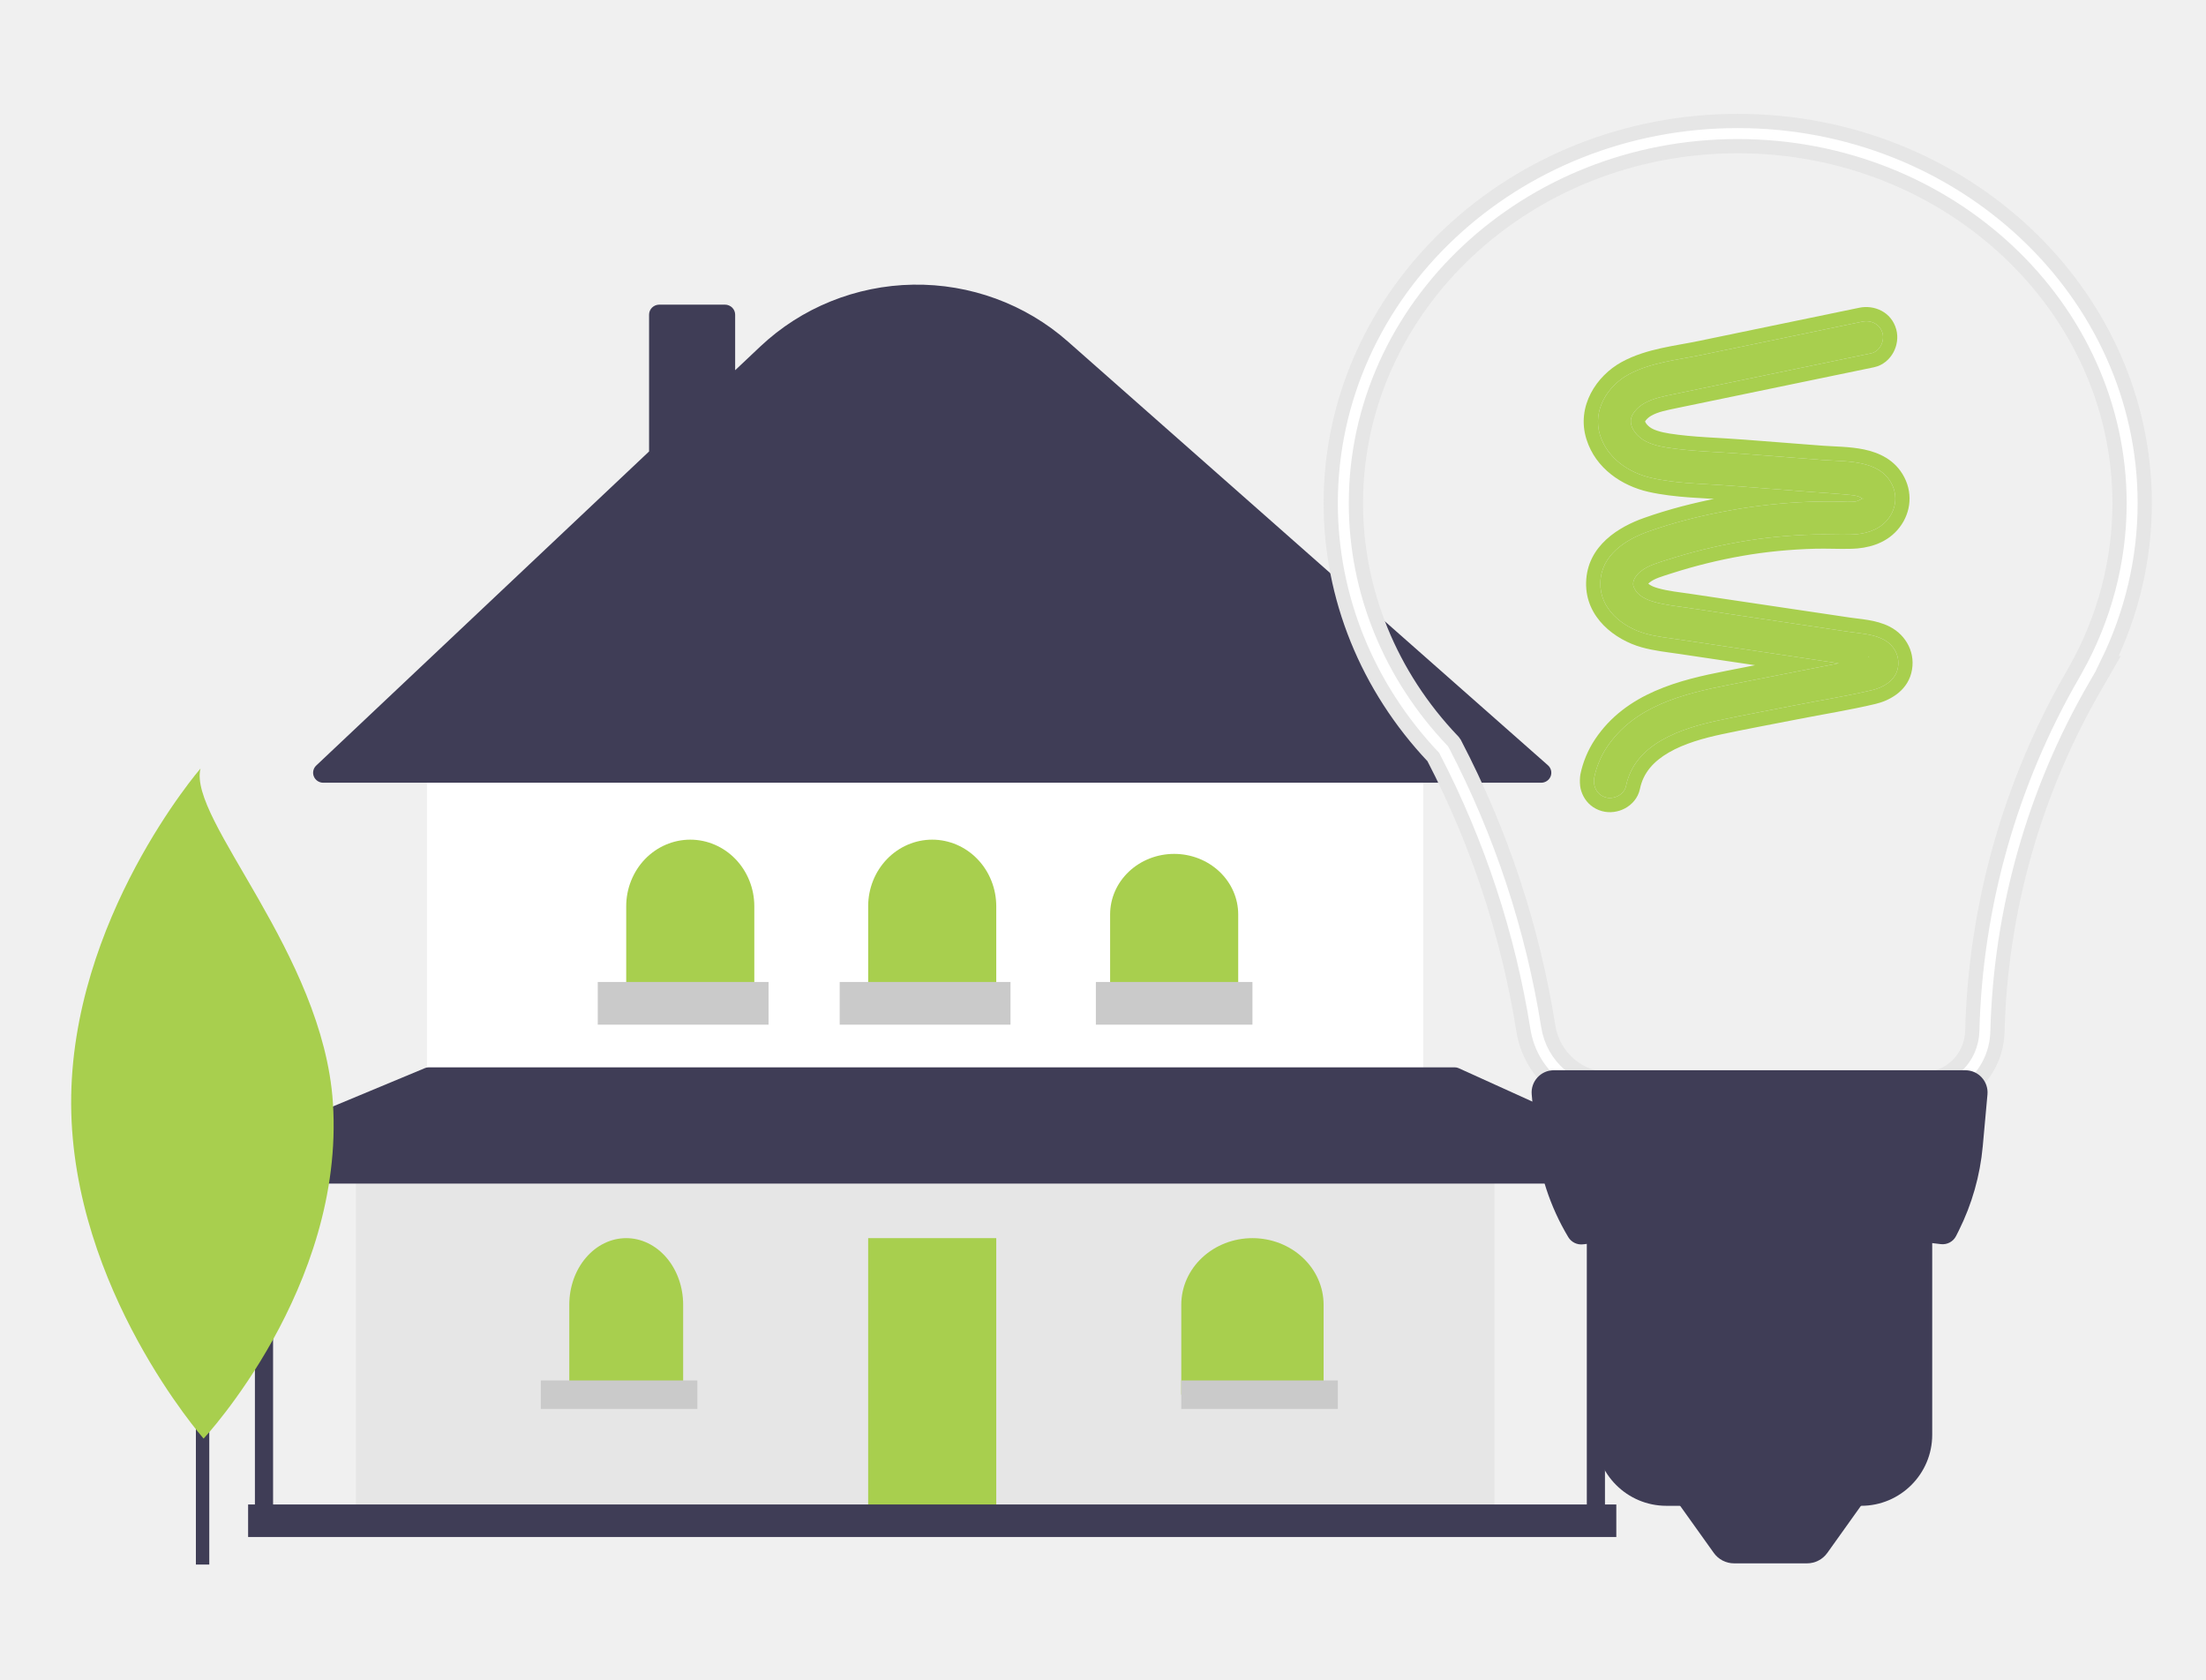
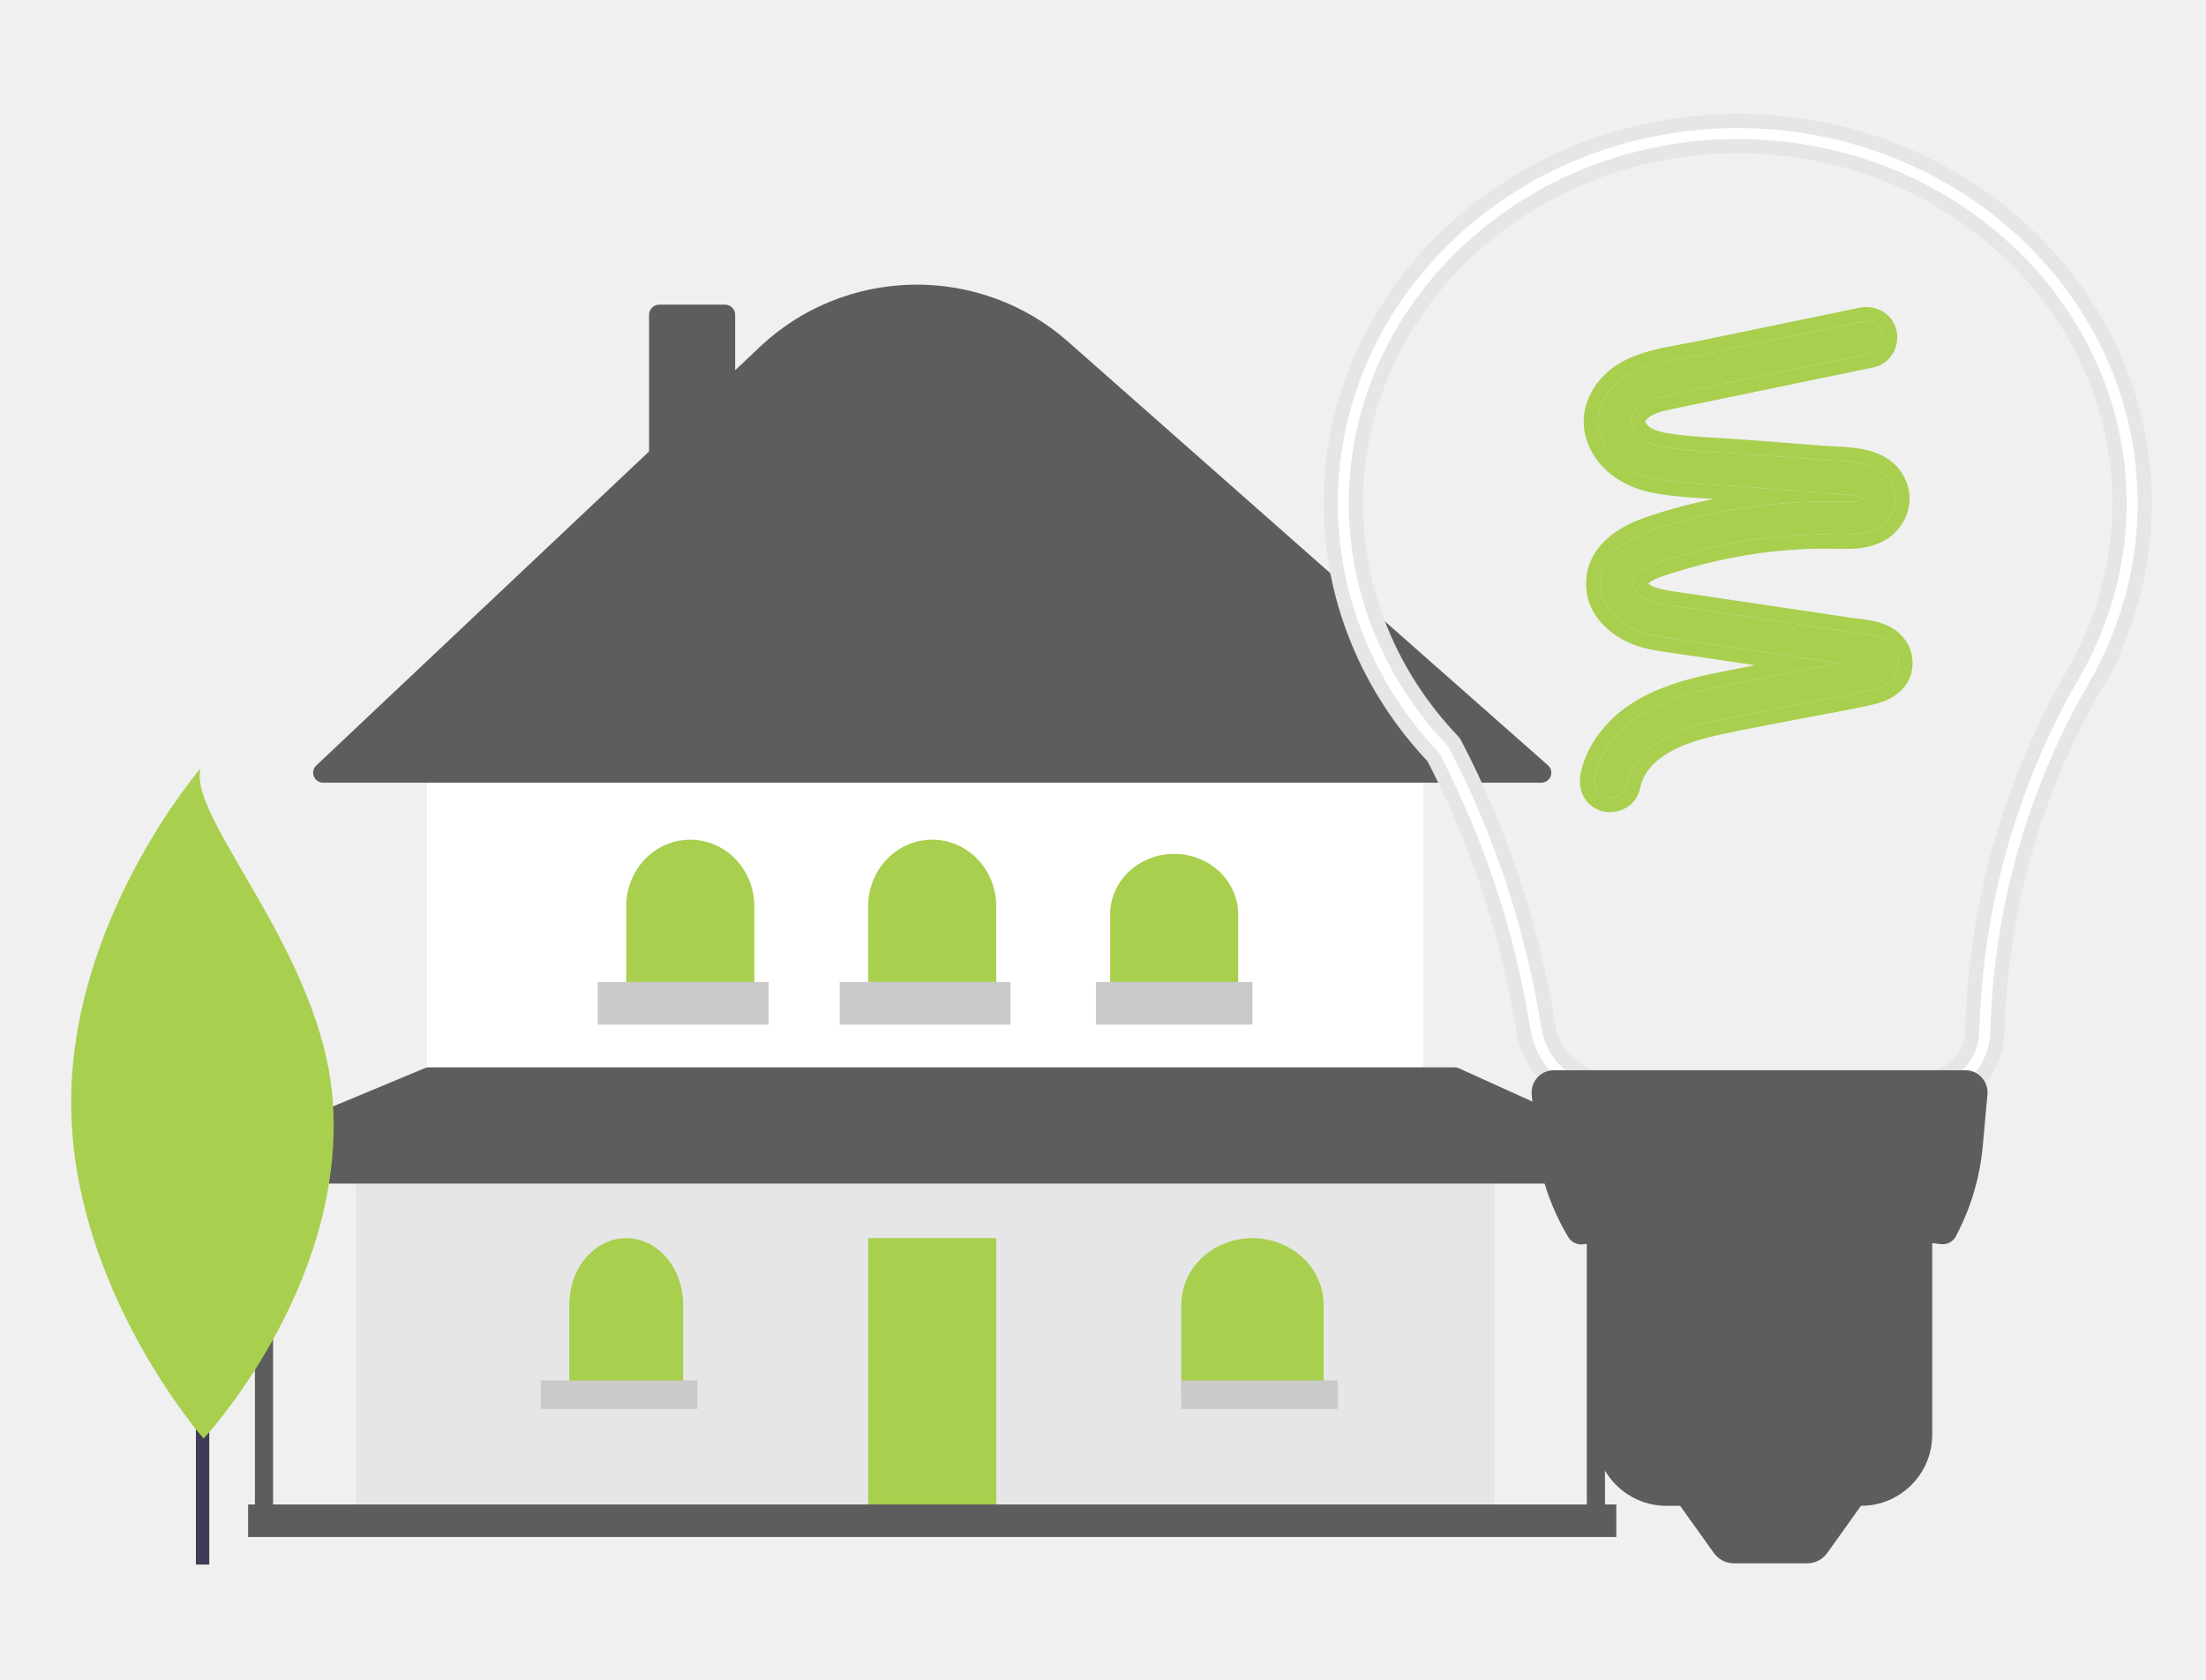
<svg xmlns="http://www.w3.org/2000/svg" width="155" height="118" viewBox="0 0 155 118" fill="none">
  <path d="M105 83H25V106H105V83Z" fill="#E6E6E6" />
  <path d="M70 87H61V106H70V87Z" fill="#A8CF4E" />
  <path d="M100 54H30V76H100V54Z" fill="white" />
-   <path d="M108.284 55H22.716C22.573 55 22.434 54.958 22.315 54.88C22.197 54.801 22.105 54.69 22.052 54.559C21.998 54.429 21.986 54.287 22.016 54.15C22.046 54.012 22.117 53.887 22.22 53.79L45.606 31.722V22.109C45.606 21.923 45.681 21.744 45.816 21.612C45.95 21.481 46.132 21.407 46.322 21.406H50.937C51.127 21.407 51.309 21.481 51.444 21.612C51.578 21.744 51.653 21.923 51.654 22.109V26.015L53.42 24.348C56.31 21.62 60.145 20.068 64.154 20.002C68.163 19.937 72.048 21.363 75.029 23.995L108.763 53.774C108.87 53.869 108.946 53.994 108.98 54.132C109.014 54.271 109.004 54.416 108.953 54.549C108.901 54.681 108.809 54.796 108.69 54.876C108.57 54.957 108.429 55 108.284 55Z" fill="#3F3D56" />
+   <path d="M108.284 55H22.716C22.573 55 22.434 54.958 22.315 54.88C22.197 54.801 22.105 54.69 22.052 54.559C21.998 54.429 21.986 54.287 22.016 54.15C22.046 54.012 22.117 53.887 22.22 53.79L45.606 31.722V22.109C45.606 21.923 45.681 21.744 45.816 21.612C45.95 21.481 46.132 21.407 46.322 21.406H50.937C51.127 21.407 51.309 21.481 51.444 21.612C51.578 21.744 51.653 21.923 51.654 22.109V26.015L53.42 24.348C56.31 21.62 60.145 20.068 64.154 20.002C68.163 19.937 72.048 21.363 75.029 23.995L108.763 53.774C108.87 53.869 108.946 53.994 108.98 54.132C109.014 54.271 109.004 54.416 108.953 54.549C108.901 54.681 108.809 54.796 108.69 54.876C108.57 54.957 108.429 55 108.284 55Z" fill="#5D5D5D" />
  <path d="M48.5 59C49.091 59 49.676 59.121 50.222 59.356C50.768 59.591 51.264 59.936 51.682 60.37C52.1 60.805 52.431 61.321 52.657 61.889C52.884 62.456 53 63.065 53 63.679V70H44V63.679C44 63.065 44.116 62.456 44.343 61.889C44.569 61.321 44.9 60.805 45.318 60.37C45.736 59.936 46.232 59.591 46.778 59.356C47.324 59.121 47.909 59 48.5 59Z" fill="#A8CF4E" />
  <path d="M65.5 59C66.694 59 67.838 59.493 68.682 60.37C69.526 61.248 70 62.438 70 63.679V70H61V63.679C61 62.438 61.474 61.248 62.318 60.37C63.162 59.493 64.306 59 65.5 59Z" fill="#A8CF4E" />
  <path d="M82.5 60C83.694 60 84.838 60.448 85.682 61.246C86.526 62.044 87 63.126 87 64.254V70H78V64.254C78 63.126 78.474 62.044 79.318 61.246C80.162 60.448 81.306 60 82.5 60Z" fill="#A8CF4E" />
  <path d="M88 87C89.326 87 90.598 87.493 91.535 88.371C92.473 89.248 93 90.438 93 91.679V98H83V91.679C83 90.438 83.527 89.248 84.465 88.371C85.402 87.493 86.674 87 88 87Z" fill="#A8CF4E" />
  <path d="M44 87C45.061 87 46.078 87.493 46.828 88.371C47.579 89.248 48 90.438 48 91.679V98H40V91.679C40 91.065 40.103 90.456 40.304 89.888C40.505 89.321 40.8 88.805 41.172 88.371C41.543 87.936 41.984 87.591 42.469 87.356C42.955 87.121 43.475 87 44 87Z" fill="#A8CF4E" />
-   <path d="M117.62 81.917L102.488 75.056C102.406 75.019 102.318 75 102.23 75H30.11C30.027 75 29.946 75.016 29.869 75.048L13.398 81.909C13.261 81.967 13.147 82.071 13.077 82.204C13.006 82.337 12.983 82.492 13.012 82.64C13.04 82.789 13.118 82.923 13.232 83.019C13.347 83.116 13.49 83.168 13.638 83.168H17.911V105.713H17.433V108H113.567V105.713H112.77V83.168H117.362C117.509 83.168 117.65 83.117 117.764 83.022C117.877 82.928 117.956 82.797 117.986 82.65C118.016 82.503 117.997 82.351 117.93 82.217C117.863 82.084 117.754 81.978 117.62 81.917ZM111.494 105.713H19.187V83.168H111.494V105.713Z" fill="#3F3D56" />
+   <path d="M117.62 81.917L102.488 75.056C102.406 75.019 102.318 75 102.23 75H30.11C30.027 75 29.946 75.016 29.869 75.048L13.398 81.909C13.261 81.967 13.147 82.071 13.077 82.204C13.006 82.337 12.983 82.492 13.012 82.64C13.04 82.789 13.118 82.923 13.232 83.019C13.347 83.116 13.49 83.168 13.638 83.168H17.911V105.713H17.433V108H113.567V105.713H112.77V83.168H117.362C117.509 83.168 117.65 83.117 117.764 83.022C117.877 82.928 117.956 82.797 117.986 82.65C118.016 82.503 117.997 82.351 117.93 82.217C117.863 82.084 117.754 81.978 117.62 81.917ZM111.494 105.713H19.187V83.168H111.494V105.713Z" fill="#5D5D5D" />
  <path d="M54 69H42V72H54V69Z" fill="#CACACA" />
  <path d="M71 69H59V72H71V69Z" fill="#CACACA" />
  <path d="M88 69H77V72H88V69Z" fill="#CACACA" />
  <path d="M94 97H83V99H94V97Z" fill="#CACACA" />
  <path d="M49 97H38V99H49V97Z" fill="#CACACA" />
  <path d="M14.705 72.754H13.764V109.936H14.705V72.754Z" fill="#3F3D56" />
  <path d="M23.392 77.499C24.241 90.474 14.305 101.084 14.305 101.084C14.305 101.084 5.06 90.586 5 77.584C4.94 64.582 14.088 54 14.088 54C13.196 57.564 22.706 67.002 23.392 77.499Z" fill="#A8CF4E" />
-   <path d="M126.969 109.851H121.839C121.275 109.851 120.745 109.579 120.417 109.119L117.091 104.462H131.717L128.391 109.119C128.063 109.579 127.533 109.851 126.969 109.851Z" fill="#3F3D56" />
+   <path d="M126.969 109.851H121.839C121.275 109.851 120.745 109.579 120.417 109.119L117.091 104.462H131.717L128.391 109.119C128.063 109.579 127.533 109.851 126.969 109.851Z" fill="#5D5D5D" />
  <path d="M145.842 47.047L145.662 47.37C141.251 54.982 138.802 63.646 138.579 72.43C138.53 74.354 136.988 75.858 135.063 75.858H113.167C110.972 75.858 109.132 74.287 108.787 72.12C107.684 65.187 105.476 58.508 102.224 52.269L102.208 52.238L102.187 52.21L102.125 52.122L102.104 52.093L102.079 52.067C97.685 47.461 95.27 41.529 95.27 35.366C95.27 21.559 107.274 10.27 122.098 10.27C136.922 10.27 148.926 21.559 148.926 35.366C148.926 39.425 147.861 43.464 145.844 47.044L145.842 47.047ZM148.079 46.593C149.795 43.09 150.696 39.238 150.696 35.366C150.696 20.522 137.837 8.5 122.098 8.5C106.359 8.5 93.5 20.522 93.5 35.366C93.5 41.953 96.064 48.28 100.712 53.197C103.844 59.236 105.973 65.695 107.039 72.398C107.521 75.427 110.1 77.628 113.167 77.628H135.063C137.951 77.628 140.275 75.362 140.348 72.475C140.564 63.975 142.937 55.591 147.21 48.229L147.211 48.227L147.72 47.343L148.151 46.593H148.079Z" fill="white" stroke="#E6E6E6" />
-   <path d="M138.088 75.202H109.179C108.26 75.202 107.54 75.991 107.623 76.907L107.893 79.884C108.12 82.376 108.906 84.784 110.193 86.93C110.409 87.288 110.815 87.485 111.23 87.435C119.797 86.402 128.178 86.368 136.359 87.42C136.806 87.477 137.241 87.249 137.442 86.845L137.628 86.475C138.554 84.621 139.126 82.611 139.314 80.547L139.645 76.907C139.728 75.991 139.007 75.202 138.088 75.202Z" fill="#3F3D56" />
-   <path d="M112.091 85.408H135.763V100.815C135.763 103.57 133.525 105.808 130.77 105.808H117.084C114.328 105.808 112.091 103.57 112.091 100.815V85.408Z" fill="#3F3D56" />
+   <path d="M138.088 75.202H109.179C108.26 75.202 107.54 75.991 107.623 76.907L107.893 79.884C108.12 82.376 108.906 84.784 110.193 86.93C110.409 87.288 110.815 87.485 111.23 87.435C119.797 86.402 128.178 86.368 136.359 87.42C136.806 87.477 137.241 87.249 137.442 86.845L137.628 86.475C138.554 84.621 139.126 82.611 139.314 80.547L139.645 76.907C139.728 75.991 139.007 75.202 138.088 75.202Z" fill="#5D5D5D" />
+   <path d="M112.091 85.408H135.763V100.815C135.763 103.57 133.525 105.808 130.77 105.808H117.084C114.328 105.808 112.091 103.57 112.091 100.815V85.408Z" fill="#5D5D5D" />
  <mask id="path-22-outside-1_1_2630" maskUnits="userSpaceOnUse" x="110.995" y="21.572" width="24" height="36" fill="black">
    <rect fill="white" x="110.995" y="21.572" width="24" height="36" />
    <path d="M130.851 22.601C127.084 23.381 123.318 24.161 119.552 24.941C117.858 25.291 115.961 25.473 114.423 26.315C112.931 27.131 111.886 28.843 112.42 30.557C112.929 32.194 114.433 33.221 116.047 33.586C117.837 33.991 119.755 33.988 121.58 34.129C123.483 34.276 125.386 34.423 127.29 34.569C128.196 34.639 129.106 34.688 130.01 34.781C130.299 34.81 130.614 34.846 130.851 35.029C130.848 35.027 130.932 35.079 130.885 35.087C130.876 35.089 130.875 35.028 130.877 35.024C130.913 34.909 130.898 35.017 130.869 35.018C130.858 35.018 130.586 35.198 130.434 35.226C130.023 35.303 129.571 35.247 129.155 35.24C128.251 35.225 127.347 35.242 126.445 35.291C124.629 35.39 122.816 35.616 121.03 35.958C119.274 36.295 117.525 36.743 115.838 37.34C114.202 37.918 112.489 39.017 112.445 40.956C112.403 42.777 113.983 44.057 115.592 44.514C116.419 44.75 117.291 44.835 118.14 44.961C119.087 45.102 120.034 45.243 120.981 45.384C122.843 45.661 124.706 45.938 126.568 46.215C127.515 46.356 128.462 46.497 129.409 46.638C129.851 46.703 130.295 46.76 130.735 46.835C130.897 46.863 131.05 46.914 131.21 46.947C131.103 46.924 131.236 46.925 131.214 46.95C131.284 46.993 131.284 46.986 131.215 46.93L131.167 46.86C131.058 46.555 131.062 46.515 131.26 46.154C131.298 46.085 131.375 46.157 131.277 46.146C131.172 46.134 131.34 46.133 131.228 46.179C131.173 46.202 131.112 46.217 131.054 46.233C130.616 46.355 130.156 46.418 129.71 46.506C128.782 46.688 127.854 46.87 126.926 47.052C125.102 47.41 123.277 47.769 121.452 48.127C118.238 48.758 114.824 49.612 112.898 52.513C112.479 53.144 112.175 53.871 112.023 54.612C111.898 55.223 112.2 55.86 112.829 56.033C113.4 56.19 114.124 55.84 114.25 55.226C114.86 52.247 118.12 51.177 120.801 50.609C122.578 50.232 124.366 49.902 126.149 49.552C127.945 49.2 129.77 48.912 131.552 48.489C132.3 48.312 133.113 47.851 133.322 47.053C133.551 46.179 133.12 45.335 132.327 44.928C131.567 44.537 130.664 44.506 129.834 44.383C128.918 44.246 128.003 44.11 127.087 43.974C125.225 43.697 123.363 43.42 121.5 43.143C120.585 43.007 119.669 42.871 118.754 42.734C117.905 42.608 117.033 42.523 116.205 42.288C115.646 42.128 115.073 41.855 114.825 41.322C114.746 41.15 114.725 41.025 114.779 40.832C114.854 40.566 115.062 40.319 115.293 40.136C115.827 39.715 116.548 39.527 117.182 39.323C118.014 39.056 118.855 38.818 119.703 38.61C121.386 38.195 123.098 37.892 124.824 37.724C125.723 37.636 126.625 37.58 127.529 37.557C128.383 37.535 129.239 37.588 130.093 37.561C131.003 37.533 131.939 37.29 132.564 36.585C133.206 35.859 133.363 34.868 132.915 33.998C132.031 32.276 129.686 32.445 128.051 32.319C126.179 32.174 124.308 32.03 122.436 31.885C120.686 31.75 118.887 31.722 117.152 31.453C116.509 31.353 115.769 31.169 115.284 30.786C114.84 30.435 114.552 29.975 114.587 29.514C114.62 29.085 115.058 28.611 115.517 28.348C116.16 27.979 116.919 27.841 117.637 27.691C121.335 26.92 125.035 26.159 128.734 25.393C129.644 25.205 130.554 25.016 131.465 24.828C132.075 24.701 132.429 23.981 132.271 23.407C132.097 22.773 131.463 22.474 130.851 22.601Z" />
  </mask>
  <path d="M130.851 22.601C127.084 23.381 123.318 24.161 119.552 24.941C117.858 25.291 115.961 25.473 114.423 26.315C112.931 27.131 111.886 28.843 112.42 30.557C112.929 32.194 114.433 33.221 116.047 33.586C117.837 33.991 119.755 33.988 121.58 34.129C123.483 34.276 125.386 34.423 127.29 34.569C128.196 34.639 129.106 34.688 130.01 34.781C130.299 34.81 130.614 34.846 130.851 35.029C130.848 35.027 130.932 35.079 130.885 35.087C130.876 35.089 130.875 35.028 130.877 35.024C130.913 34.909 130.898 35.017 130.869 35.018C130.858 35.018 130.586 35.198 130.434 35.226C130.023 35.303 129.571 35.247 129.155 35.24C128.251 35.225 127.347 35.242 126.445 35.291C124.629 35.39 122.816 35.616 121.03 35.958C119.274 36.295 117.525 36.743 115.838 37.34C114.202 37.918 112.489 39.017 112.445 40.956C112.403 42.777 113.983 44.057 115.592 44.514C116.419 44.75 117.291 44.835 118.14 44.961C119.087 45.102 120.034 45.243 120.981 45.384C122.843 45.661 124.706 45.938 126.568 46.215C127.515 46.356 128.462 46.497 129.409 46.638C129.851 46.703 130.295 46.76 130.735 46.835C130.897 46.863 131.05 46.914 131.21 46.947C131.103 46.924 131.236 46.925 131.214 46.95C131.284 46.993 131.284 46.986 131.215 46.93L131.167 46.86C131.058 46.555 131.062 46.515 131.26 46.154C131.298 46.085 131.375 46.157 131.277 46.146C131.172 46.134 131.34 46.133 131.228 46.179C131.173 46.202 131.112 46.217 131.054 46.233C130.616 46.355 130.156 46.418 129.71 46.506C128.782 46.688 127.854 46.87 126.926 47.052C125.102 47.41 123.277 47.769 121.452 48.127C118.238 48.758 114.824 49.612 112.898 52.513C112.479 53.144 112.175 53.871 112.023 54.612C111.898 55.223 112.2 55.86 112.829 56.033C113.4 56.19 114.124 55.84 114.25 55.226C114.86 52.247 118.12 51.177 120.801 50.609C122.578 50.232 124.366 49.902 126.149 49.552C127.945 49.2 129.77 48.912 131.552 48.489C132.3 48.312 133.113 47.851 133.322 47.053C133.551 46.179 133.12 45.335 132.327 44.928C131.567 44.537 130.664 44.506 129.834 44.383C128.918 44.246 128.003 44.11 127.087 43.974C125.225 43.697 123.363 43.42 121.5 43.143C120.585 43.007 119.669 42.871 118.754 42.734C117.905 42.608 117.033 42.523 116.205 42.288C115.646 42.128 115.073 41.855 114.825 41.322C114.746 41.15 114.725 41.025 114.779 40.832C114.854 40.566 115.062 40.319 115.293 40.136C115.827 39.715 116.548 39.527 117.182 39.323C118.014 39.056 118.855 38.818 119.703 38.61C121.386 38.195 123.098 37.892 124.824 37.724C125.723 37.636 126.625 37.58 127.529 37.557C128.383 37.535 129.239 37.588 130.093 37.561C131.003 37.533 131.939 37.29 132.564 36.585C133.206 35.859 133.363 34.868 132.915 33.998C132.031 32.276 129.686 32.445 128.051 32.319C126.179 32.174 124.308 32.03 122.436 31.885C120.686 31.75 118.887 31.722 117.152 31.453C116.509 31.353 115.769 31.169 115.284 30.786C114.84 30.435 114.552 29.975 114.587 29.514C114.62 29.085 115.058 28.611 115.517 28.348C116.16 27.979 116.919 27.841 117.637 27.691C121.335 26.92 125.035 26.159 128.734 25.393C129.644 25.205 130.554 25.016 131.465 24.828C132.075 24.701 132.429 23.981 132.271 23.407C132.097 22.773 131.463 22.474 130.851 22.601Z" fill="#A8CF4E" />
  <path d="M130.851 22.601L130.648 21.622V21.622L130.851 22.601ZM119.552 24.941L119.754 25.92L119.552 24.941ZM114.423 26.315L113.943 25.438L113.943 25.438L114.423 26.315ZM112.42 30.557L113.374 30.26V30.26L112.42 30.557ZM116.047 33.586L116.268 32.61H116.268L116.047 33.586ZM121.58 34.129L121.657 33.132H121.657L121.58 34.129ZM127.29 34.569L127.213 35.566H127.213L127.29 34.569ZM130.01 34.781L129.907 35.776L130.01 34.781ZM130.851 35.029L130.24 35.821L131.463 34.238L130.851 35.029ZM130.885 35.087L130.714 34.102L130.714 34.102L130.885 35.087ZM130.877 35.024L131.829 35.33L131.829 35.329L130.877 35.024ZM130.869 35.018L130.859 34.018L130.859 34.018L130.869 35.018ZM130.434 35.226L130.25 34.243L130.25 34.243L130.434 35.226ZM129.155 35.24L129.138 36.24L129.155 35.24ZM126.445 35.291L126.391 34.292H126.391L126.445 35.291ZM121.03 35.958L121.218 36.94H121.218L121.03 35.958ZM115.838 37.34L115.505 36.397L115.505 36.397L115.838 37.34ZM112.445 40.956L111.445 40.933L112.445 40.956ZM115.592 44.514L115.318 45.476H115.318L115.592 44.514ZM118.14 44.961L118.287 43.972L118.14 44.961ZM120.981 45.384L120.834 46.373H120.834L120.981 45.384ZM126.568 46.215L126.715 45.226H126.715L126.568 46.215ZM129.409 46.638L129.556 45.649H129.556L129.409 46.638ZM130.735 46.835L130.903 45.849L130.735 46.835ZM131.214 46.95L130.463 46.289L129.678 47.181L130.692 47.802L131.214 46.95ZM131.215 46.93L130.388 47.493L130.472 47.617L130.589 47.711L131.215 46.93ZM131.167 46.86L130.225 47.196L130.268 47.317L130.34 47.423L131.167 46.86ZM131.26 46.154L132.137 46.636L132.137 46.636L131.26 46.154ZM131.277 46.146L131.387 45.152L131.387 45.152L131.277 46.146ZM131.228 46.179L131.61 47.103L131.61 47.103L131.228 46.179ZM131.054 46.233L130.787 45.27L130.787 45.27L131.054 46.233ZM129.71 46.506L129.903 47.487L129.903 47.487L129.71 46.506ZM126.926 47.052L127.119 48.033L126.926 47.052ZM121.452 48.127L121.259 47.146L121.259 47.146L121.452 48.127ZM112.898 52.513L113.731 53.066H113.731L112.898 52.513ZM112.023 54.612L113.002 54.813H113.002L112.023 54.612ZM112.829 56.033L112.564 56.997H112.564L112.829 56.033ZM114.25 55.226L115.229 55.427L115.229 55.427L114.25 55.226ZM120.801 50.609L121.008 51.587H121.008L120.801 50.609ZM126.149 49.552L125.956 48.571V48.571L126.149 49.552ZM131.552 48.489L131.321 47.517L131.552 48.489ZM133.322 47.053L134.289 47.306V47.306L133.322 47.053ZM132.327 44.928L132.785 44.038L132.785 44.038L132.327 44.928ZM129.834 44.383L129.686 45.372H129.687L129.834 44.383ZM127.087 43.974L127.234 42.985L127.087 43.974ZM121.5 43.143L121.353 44.132H121.353L121.5 43.143ZM118.754 42.734L118.901 41.745L118.901 41.745L118.754 42.734ZM116.205 42.288L115.932 43.249H115.932L116.205 42.288ZM114.825 41.322L113.918 41.743L113.918 41.743L114.825 41.322ZM114.779 40.832L115.742 41.103L115.742 41.103L114.779 40.832ZM115.293 40.136L114.673 39.352L114.673 39.352L115.293 40.136ZM117.182 39.323L117.488 40.275L117.488 40.275L117.182 39.323ZM119.703 38.61L119.942 39.581H119.942L119.703 38.61ZM124.824 37.724L124.921 38.719L124.824 37.724ZM127.529 37.557L127.503 36.557H127.503L127.529 37.557ZM130.093 37.561L130.062 36.562H130.062L130.093 37.561ZM132.564 36.585L131.815 35.922L132.564 36.585ZM132.915 33.998L132.026 34.455L132.026 34.455L132.915 33.998ZM128.051 32.319L128.128 31.322L128.051 32.319ZM122.436 31.885L122.359 32.882H122.359L122.436 31.885ZM117.152 31.453L116.999 32.441H116.999L117.152 31.453ZM115.284 30.786L114.664 31.571L114.664 31.571L115.284 30.786ZM114.587 29.514L113.59 29.438V29.438L114.587 29.514ZM115.517 28.348L116.015 29.215L116.015 29.215L115.517 28.348ZM117.637 27.691L117.433 26.712L117.433 26.712L117.637 27.691ZM128.734 25.393L128.531 24.414L128.531 24.414L128.734 25.393ZM131.465 24.828L131.667 25.807L131.667 25.807L131.465 24.828ZM132.271 23.407L131.307 23.672V23.672L132.271 23.407ZM130.648 21.622C128.765 22.012 126.881 22.402 124.998 22.791C123.115 23.181 121.232 23.571 119.349 23.961L119.754 25.92C121.638 25.53 123.521 25.14 125.404 24.75C127.287 24.36 129.17 23.97 131.053 23.58L130.648 21.622ZM119.349 23.961C118.941 24.046 118.521 24.12 118.074 24.201C117.634 24.28 117.173 24.365 116.713 24.467C115.796 24.67 114.832 24.951 113.943 25.438L114.902 27.192C115.552 26.837 116.306 26.606 117.145 26.42C117.563 26.327 117.99 26.248 118.43 26.169C118.864 26.09 119.315 26.011 119.754 25.92L119.349 23.961ZM113.943 25.438C112.174 26.405 110.746 28.548 111.465 30.854L113.374 30.26C113.025 29.139 113.687 27.857 114.902 27.192L113.943 25.438ZM111.465 30.854C112.113 32.938 113.988 34.145 115.826 34.561L116.268 32.61C114.879 32.296 113.745 31.45 113.374 30.26L111.465 30.854ZM115.826 34.561C117.711 34.987 119.787 34.993 121.503 35.126L121.657 33.132C119.722 32.982 117.963 32.994 116.268 32.61L115.826 34.561ZM121.503 35.126C122.454 35.199 123.406 35.273 124.358 35.346C125.309 35.42 126.261 35.493 127.213 35.566L127.367 33.572C126.415 33.499 125.463 33.425 124.512 33.352C123.56 33.279 122.608 33.205 121.657 33.132L121.503 35.126ZM127.213 35.566C128.152 35.639 129.019 35.684 129.907 35.776L130.112 33.786C129.193 33.691 128.239 33.64 127.367 33.572L127.213 35.566ZM129.907 35.776C130.059 35.791 130.144 35.802 130.211 35.819C130.272 35.834 130.267 35.842 130.24 35.821L131.463 34.238C130.963 33.852 130.348 33.81 130.112 33.786L129.907 35.776ZM131.463 34.238C131.47 34.244 131.485 34.255 131.502 34.27C131.509 34.276 131.56 34.319 131.614 34.383C131.629 34.401 131.663 34.445 131.681 34.471C131.705 34.509 131.758 34.608 131.784 34.669C131.817 34.768 131.851 35.033 131.837 35.195C131.776 35.409 131.529 35.765 131.357 35.892C131.221 35.958 130.983 36.021 130.887 36.029C130.825 36.029 130.722 36.021 130.68 36.014C130.601 36.001 130.541 35.98 130.519 35.972C130.468 35.954 130.43 35.936 130.419 35.931C130.403 35.923 130.39 35.916 130.383 35.913C130.368 35.905 130.357 35.898 130.351 35.895C130.332 35.884 130.318 35.875 130.316 35.873C130.304 35.866 130.295 35.86 130.287 35.854C130.275 35.846 130.241 35.822 130.2 35.783C130.18 35.764 130.139 35.725 130.095 35.666C130.062 35.622 129.964 35.487 129.92 35.281C129.896 35.166 129.885 35.012 129.928 34.838C129.973 34.658 130.065 34.502 130.183 34.382C130.396 34.164 130.638 34.115 130.714 34.102L131.056 36.072C131.144 36.057 131.393 36.004 131.61 35.783C131.731 35.66 131.824 35.502 131.87 35.319C131.913 35.143 131.902 34.985 131.877 34.868C131.833 34.656 131.731 34.514 131.692 34.463C131.643 34.398 131.596 34.351 131.568 34.325C131.513 34.273 131.462 34.235 131.437 34.218C131.422 34.208 131.407 34.197 131.392 34.188C131.387 34.185 131.372 34.175 131.352 34.163C131.347 34.16 131.335 34.154 131.32 34.146C131.313 34.142 131.3 34.135 131.284 34.128C131.273 34.123 131.235 34.104 131.184 34.086C131.162 34.078 131.102 34.058 131.022 34.044C130.981 34.038 130.877 34.03 130.815 34.03C130.72 34.038 130.481 34.1 130.346 34.166C130.174 34.294 129.926 34.65 129.865 34.863C129.851 35.026 129.886 35.29 129.918 35.389C129.944 35.451 129.997 35.549 130.021 35.587C130.04 35.613 130.073 35.657 130.088 35.676C130.142 35.74 130.193 35.782 130.2 35.788C130.218 35.803 130.232 35.815 130.24 35.821L131.463 34.238ZM130.714 34.102C131.017 34.049 131.284 34.143 131.467 34.274C131.625 34.388 131.71 34.519 131.747 34.583C131.821 34.71 131.847 34.822 131.853 34.847C131.87 34.92 131.874 34.976 131.874 34.983C131.876 35.002 131.876 35.017 131.876 35.031C131.876 35.038 131.876 35.052 131.875 35.07C131.875 35.078 131.874 35.097 131.872 35.121C131.871 35.132 131.869 35.153 131.864 35.179C131.862 35.196 131.852 35.256 131.829 35.33L129.925 34.718C129.901 34.792 129.891 34.852 129.889 34.87C129.884 34.896 129.882 34.917 129.881 34.929C129.879 34.955 129.878 34.975 129.877 34.985C129.876 35.008 129.876 35.027 129.876 35.04C129.876 35.067 129.877 35.098 129.88 35.132C129.881 35.154 129.887 35.226 129.907 35.31C129.914 35.341 129.942 35.457 130.017 35.587C130.057 35.656 130.386 36.189 131.056 36.072L130.714 34.102ZM131.829 35.329C131.84 35.294 131.82 35.368 131.77 35.459C131.765 35.467 131.704 35.585 131.583 35.699C131.545 35.735 131.329 35.943 130.97 35.969C130.754 35.984 130.528 35.93 130.335 35.798C130.157 35.676 130.058 35.526 130.007 35.425C129.914 35.243 129.903 35.081 129.9 35.037C129.896 34.97 129.899 34.917 129.902 34.888C129.907 34.828 129.917 34.781 129.922 34.758C129.941 34.674 129.973 34.583 130.029 34.49C130.057 34.443 130.118 34.35 130.223 34.259C130.328 34.167 130.545 34.021 130.859 34.018L130.878 36.018C131.199 36.015 131.423 35.865 131.535 35.768C131.647 35.671 131.713 35.571 131.746 35.515C131.812 35.405 131.851 35.294 131.873 35.198C131.879 35.171 131.889 35.122 131.894 35.06C131.897 35.03 131.9 34.975 131.896 34.908C131.893 34.863 131.882 34.7 131.789 34.517C131.738 34.417 131.639 34.266 131.461 34.145C131.267 34.013 131.041 33.958 130.826 33.974C130.466 34 130.249 34.208 130.211 34.244C130.089 34.359 130.026 34.479 130.02 34.49C129.963 34.593 129.931 34.696 129.924 34.718L131.829 35.329ZM130.859 34.018C130.776 34.019 130.71 34.03 130.672 34.037C130.632 34.045 130.599 34.055 130.576 34.061C130.533 34.075 130.499 34.088 130.482 34.096C130.446 34.11 130.419 34.124 130.409 34.129C130.385 34.142 130.365 34.153 130.358 34.157C130.341 34.167 130.32 34.179 130.31 34.185C130.281 34.202 130.253 34.219 130.223 34.235C130.192 34.252 130.17 34.263 130.159 34.268C130.137 34.278 130.174 34.258 130.25 34.243L130.617 36.209C130.7 36.194 130.771 36.172 130.823 36.154C130.878 36.135 130.928 36.115 130.969 36.096C131.052 36.059 131.128 36.02 131.186 35.988C131.244 35.956 131.296 35.925 131.326 35.908C131.334 35.903 131.339 35.9 131.344 35.897C131.349 35.894 131.35 35.894 131.349 35.894C131.348 35.895 131.345 35.896 131.341 35.898C131.338 35.9 131.33 35.905 131.319 35.91C131.311 35.914 131.286 35.927 131.252 35.941C131.236 35.948 131.203 35.961 131.16 35.974C131.138 35.981 131.105 35.99 131.064 35.998C131.027 36.006 130.961 36.017 130.878 36.018L130.859 34.018ZM130.25 34.243C130.146 34.263 130.012 34.27 129.82 34.265C129.726 34.263 129.63 34.258 129.519 34.253C129.413 34.248 129.293 34.242 129.172 34.24L129.138 36.24C129.225 36.242 129.317 36.246 129.425 36.251C129.529 36.256 129.65 36.261 129.772 36.264C130.013 36.27 130.31 36.267 130.617 36.209L130.25 34.243ZM129.172 34.24C128.244 34.225 127.317 34.242 126.391 34.292L126.5 36.29C127.378 36.242 128.258 36.225 129.138 36.24L129.172 34.24ZM126.391 34.292C124.529 34.394 122.671 34.626 120.842 34.976L121.218 36.94C122.962 36.606 124.73 36.386 126.5 36.29L126.391 34.292ZM120.842 34.976C119.046 35.32 117.247 35.78 115.505 36.397L116.172 38.282C117.803 37.705 119.502 37.269 121.218 36.94L120.842 34.976ZM115.505 36.397C113.822 36.992 111.505 38.306 111.445 40.933L113.444 40.979C113.473 39.728 114.583 38.844 116.172 38.282L115.505 36.397ZM111.445 40.933C111.388 43.421 113.515 44.964 115.318 45.476L115.865 43.553C114.451 43.15 113.418 42.133 113.444 40.979L111.445 40.933ZM115.318 45.476C116.228 45.735 117.212 45.834 117.993 45.95L118.287 43.972C117.37 43.836 116.61 43.764 115.865 43.553L115.318 45.476ZM117.993 45.95C118.466 46.021 118.94 46.091 119.413 46.162C119.887 46.232 120.36 46.303 120.834 46.373L121.128 44.395C120.655 44.324 120.181 44.254 119.708 44.184C119.234 44.113 118.761 44.043 118.287 43.972L117.993 45.95ZM120.834 46.373C122.696 46.65 124.559 46.927 126.421 47.204L126.715 45.226C124.853 44.949 122.99 44.672 121.128 44.395L120.834 46.373ZM126.421 47.204C126.894 47.275 127.368 47.345 127.841 47.416C128.315 47.486 128.788 47.556 129.262 47.627L129.556 45.649C129.083 45.578 128.609 45.508 128.136 45.437C127.662 45.367 127.189 45.296 126.715 45.226L126.421 47.204ZM129.262 47.627C129.733 47.697 130.139 47.748 130.567 47.821L130.903 45.849C130.451 45.772 129.969 45.71 129.556 45.649L129.262 47.627ZM130.567 47.821C130.603 47.827 130.646 47.837 130.723 47.857C130.789 47.874 130.898 47.903 131.009 47.926L131.411 45.967C131.363 45.957 131.315 45.944 131.224 45.921C131.144 45.9 131.029 45.871 130.903 45.849L130.567 47.821ZM131.411 45.967C131.413 45.967 131.438 45.972 131.475 45.983C131.492 45.989 131.529 46.001 131.574 46.02C131.599 46.031 131.719 46.083 131.842 46.195C131.904 46.251 132.033 46.382 132.109 46.596C132.201 46.851 132.189 47.151 132.044 47.415C131.921 47.637 131.75 47.751 131.666 47.8C131.573 47.853 131.491 47.879 131.446 47.892C131.355 47.918 131.282 47.925 131.251 47.928C131.212 47.931 131.179 47.931 131.156 47.93C131.11 47.929 131.065 47.924 131.023 47.917C130.985 47.91 130.912 47.895 130.826 47.86C130.782 47.841 130.712 47.809 130.635 47.754C130.561 47.702 130.44 47.601 130.345 47.432C130.239 47.244 130.187 47.007 130.234 46.759C130.277 46.532 130.387 46.376 130.463 46.289L131.965 47.61C132.044 47.52 132.156 47.361 132.199 47.131C132.247 46.88 132.194 46.641 132.087 46.45C131.991 46.279 131.867 46.176 131.791 46.122C131.711 46.065 131.638 46.031 131.59 46.011C131.495 45.972 131.414 45.955 131.366 45.947C131.313 45.938 131.259 45.932 131.204 45.931C131.177 45.93 131.14 45.93 131.098 45.933C131.064 45.936 130.987 45.943 130.894 45.97C130.848 45.983 130.765 46.01 130.672 46.064C130.587 46.112 130.415 46.227 130.292 46.45C130.146 46.715 130.135 47.015 130.227 47.271C130.303 47.485 130.432 47.616 130.495 47.673C130.619 47.787 130.743 47.84 130.771 47.852C130.82 47.874 130.862 47.888 130.886 47.895C130.936 47.91 130.981 47.92 131.009 47.926L131.411 45.967ZM130.692 47.802C130.713 47.815 130.751 47.838 130.793 47.86C130.804 47.866 130.866 47.899 130.948 47.926C130.966 47.932 131.11 47.983 131.3 47.977C131.397 47.974 131.633 47.952 131.867 47.777C132.15 47.565 132.26 47.257 132.267 47.001C132.272 46.791 132.209 46.635 132.182 46.573C132.149 46.499 132.114 46.444 132.094 46.414C132.053 46.355 132.015 46.312 132 46.295C131.965 46.258 131.934 46.229 131.921 46.218C131.892 46.192 131.861 46.167 131.84 46.15L130.589 47.711C130.603 47.721 130.599 47.718 130.586 47.708C130.583 47.704 130.558 47.682 130.527 47.649C130.514 47.635 130.478 47.594 130.438 47.536C130.419 47.507 130.384 47.453 130.351 47.379C130.324 47.318 130.262 47.163 130.267 46.953C130.273 46.698 130.384 46.389 130.667 46.177C130.9 46.003 131.136 45.981 131.232 45.978C131.42 45.972 131.563 46.023 131.579 46.028C131.657 46.054 131.712 46.084 131.714 46.085C131.739 46.098 131.751 46.105 131.737 46.097L130.692 47.802ZM132.041 46.367L131.994 46.298L130.34 47.423L130.388 47.493L132.041 46.367ZM132.109 46.525C132.096 46.489 132.089 46.468 132.084 46.453C132.08 46.438 132.081 46.44 132.083 46.451C132.086 46.464 132.092 46.492 132.094 46.53C132.097 46.57 132.096 46.613 132.09 46.657C132.079 46.743 132.054 46.794 132.06 46.783C132.062 46.777 132.068 46.764 132.082 46.738C132.095 46.712 132.113 46.679 132.137 46.636L130.384 45.673C130.312 45.803 130.148 46.08 130.107 46.399C130.059 46.768 130.184 47.08 130.225 47.196L132.109 46.525ZM132.137 46.636C131.914 47.041 131.309 47.323 130.765 46.96C130.647 46.882 130.398 46.674 130.337 46.292C130.261 45.814 130.532 45.469 130.759 45.315C130.95 45.185 131.132 45.159 131.2 45.152C131.286 45.143 131.352 45.148 131.387 45.152L131.167 47.14C131.227 47.146 131.312 47.151 131.413 47.141C131.495 47.132 131.686 47.103 131.883 46.969C132.116 46.811 132.389 46.46 132.313 45.978C132.251 45.591 131.998 45.379 131.874 45.296C131.307 44.918 130.644 45.199 130.384 45.673L132.137 46.636ZM131.387 45.152C131.388 45.152 131.392 45.152 131.399 45.153C131.405 45.154 131.417 45.156 131.434 45.159C131.446 45.161 131.481 45.168 131.526 45.181C131.547 45.187 131.594 45.202 131.651 45.227C131.68 45.24 131.729 45.264 131.786 45.301C131.832 45.331 131.947 45.41 132.05 45.551C132.105 45.627 132.171 45.741 132.21 45.892C132.25 46.051 132.254 46.229 132.204 46.408C132.107 46.755 131.865 46.929 131.765 46.991C131.653 47.06 131.553 47.09 131.508 47.103C131.454 47.118 131.409 47.125 131.381 47.129C131.285 47.143 131.21 47.138 131.189 47.137C131.126 47.134 131.063 47.124 131 47.107C130.966 47.098 130.92 47.084 130.867 47.062C130.817 47.04 130.739 47.002 130.653 46.936C130.57 46.871 130.443 46.751 130.357 46.56C130.262 46.349 130.244 46.115 130.301 45.898C130.353 45.701 130.452 45.567 130.518 45.493C130.586 45.417 130.651 45.367 130.69 45.34C130.767 45.287 130.83 45.261 130.847 45.254L131.61 47.103C131.654 47.085 131.737 47.048 131.826 46.987C131.872 46.955 131.942 46.902 132.012 46.822C132.082 46.745 132.183 46.607 132.235 46.407C132.262 46.304 132.275 46.19 132.265 46.069C132.255 45.948 132.224 45.836 132.179 45.736C132.092 45.542 131.963 45.421 131.877 45.354C131.789 45.286 131.707 45.246 131.654 45.223C131.598 45.199 131.549 45.184 131.511 45.174C131.44 45.155 131.37 45.144 131.301 45.14C131.282 45.139 131.258 45.139 131.23 45.139C131.205 45.139 131.159 45.141 131.102 45.149C131.074 45.153 131.029 45.16 130.975 45.175C130.929 45.188 130.829 45.218 130.717 45.288C130.617 45.349 130.375 45.523 130.278 45.87C130.228 46.049 130.232 46.228 130.272 46.387C130.311 46.538 130.377 46.652 130.433 46.728C130.488 46.804 130.544 46.859 130.586 46.895C130.628 46.932 130.667 46.959 130.697 46.978C130.754 47.015 130.803 47.039 130.832 47.052C130.891 47.078 130.939 47.093 130.961 47.1C131.009 47.114 131.048 47.121 131.066 47.125C131.106 47.132 131.142 47.137 131.167 47.14L131.387 45.152ZM130.847 45.254C130.861 45.248 130.867 45.247 130.855 45.251C130.85 45.252 130.842 45.255 130.83 45.258C130.825 45.259 130.818 45.261 130.811 45.263C130.804 45.265 130.796 45.267 130.787 45.27L131.321 47.197C131.35 47.189 131.484 47.155 131.61 47.103L130.847 45.254ZM130.787 45.27C130.396 45.378 130.041 45.422 129.517 45.524L129.903 47.487C130.272 47.414 130.835 47.331 131.321 47.197L130.787 45.27ZM129.517 45.524C129.053 45.615 128.589 45.707 128.125 45.798C127.662 45.889 127.198 45.98 126.734 46.071L127.119 48.033C127.583 47.942 128.047 47.851 128.511 47.76C128.975 47.669 129.439 47.578 129.903 47.487L129.517 45.524ZM126.734 46.071C124.909 46.429 123.084 46.787 121.259 47.146L121.645 49.108C123.47 48.75 125.294 48.392 127.119 48.033L126.734 46.071ZM121.259 47.146C118.085 47.769 114.249 48.67 112.065 51.959L113.731 53.066C115.399 50.554 118.391 49.748 121.645 49.108L121.259 47.146ZM112.065 51.959C111.575 52.696 111.221 53.543 111.043 54.412L113.002 54.813C113.128 54.199 113.382 53.591 113.731 53.066L112.065 51.959ZM111.043 54.412C110.833 55.434 111.331 56.658 112.564 56.997L113.094 55.068C113.071 55.062 113.059 55.054 113.052 55.048C113.044 55.042 113.033 55.031 113.023 55.012C113.001 54.971 112.984 54.9 113.002 54.813L111.043 54.412ZM112.564 56.997C113.126 57.151 113.714 57.05 114.181 56.799C114.654 56.544 115.095 56.081 115.229 55.427L113.27 55.026C113.278 54.985 113.295 55.004 113.232 55.038C113.203 55.054 113.171 55.064 113.14 55.068C113.126 55.07 113.114 55.07 113.106 55.07C113.098 55.069 113.094 55.068 113.094 55.068L112.564 56.997ZM115.229 55.427C115.46 54.301 116.185 53.496 117.25 52.879C118.335 52.249 119.694 51.866 121.008 51.587L120.593 49.63C119.227 49.92 117.615 50.355 116.247 51.148C114.86 51.953 113.65 53.172 113.27 55.026L115.229 55.427ZM121.008 51.587C122.776 51.212 124.543 50.887 126.341 50.534L125.956 48.571C124.189 48.918 122.38 49.252 120.593 49.63L121.008 51.587ZM126.341 50.534C128.085 50.191 129.979 49.891 131.783 49.462L131.321 47.517C129.562 47.934 127.805 48.208 125.956 48.571L126.341 50.534ZM131.783 49.462C132.654 49.255 133.938 48.648 134.289 47.306L132.355 46.799C132.288 47.055 131.946 47.368 131.321 47.517L131.783 49.462ZM134.289 47.306C134.649 45.933 133.951 44.638 132.785 44.038L131.87 45.817C132.289 46.032 132.453 46.424 132.355 46.799L134.289 47.306ZM132.785 44.038C132.274 43.776 131.744 43.649 131.274 43.569C131.038 43.529 130.804 43.499 130.589 43.472C130.368 43.445 130.173 43.422 129.981 43.394L129.687 45.372C129.91 45.405 130.139 45.432 130.344 45.457C130.556 45.484 130.751 45.509 130.94 45.541C131.319 45.605 131.621 45.689 131.87 45.817L132.785 44.038ZM129.981 43.394C129.523 43.325 129.065 43.257 128.608 43.189C128.15 43.121 127.692 43.053 127.234 42.985L126.94 44.963C127.398 45.031 127.856 45.099 128.313 45.167C128.771 45.236 129.229 45.304 129.686 45.372L129.981 43.394ZM127.234 42.985C125.372 42.708 123.51 42.431 121.647 42.154L121.353 44.132C123.215 44.409 125.078 44.686 126.94 44.963L127.234 42.985ZM121.647 42.154C121.19 42.086 120.732 42.018 120.274 41.95C119.816 41.882 119.359 41.813 118.901 41.745L118.607 43.724C119.064 43.792 119.522 43.86 119.98 43.928C120.438 43.996 120.895 44.064 121.353 44.132L121.647 42.154ZM118.901 41.745C117.984 41.609 117.224 41.538 116.479 41.326L115.932 43.249C116.842 43.508 117.826 43.607 118.607 43.724L118.901 41.745ZM116.479 41.326C116.25 41.261 116.067 41.185 115.934 41.1C115.806 41.02 115.755 40.951 115.732 40.901L113.918 41.743C114.361 42.699 115.322 43.076 115.932 43.249L116.479 41.326ZM115.732 40.901C115.717 40.867 115.738 40.904 115.746 40.978C115.75 41.014 115.749 41.047 115.747 41.073C115.744 41.097 115.74 41.109 115.742 41.103L113.817 40.561C113.764 40.747 113.733 40.958 113.758 41.192C113.782 41.419 113.854 41.605 113.918 41.743L115.732 40.901ZM115.742 41.103C115.737 41.121 115.738 41.105 115.772 41.061C115.804 41.018 115.853 40.969 115.914 40.921L114.673 39.352C114.355 39.603 113.971 40.013 113.817 40.561L115.742 41.103ZM115.914 40.921C116.266 40.642 116.755 40.511 117.488 40.275L116.877 38.371C116.342 38.543 115.387 38.788 114.673 39.352L115.914 40.921ZM117.488 40.275C118.297 40.016 119.116 39.784 119.942 39.581L119.464 37.639C118.593 37.853 117.73 38.097 116.877 38.371L117.488 40.275ZM119.942 39.581C121.583 39.177 123.247 38.882 124.921 38.719L124.727 36.728C122.949 36.901 121.19 37.214 119.464 37.639L119.942 39.581ZM124.921 38.719C125.796 38.634 126.675 38.579 127.554 38.557L127.503 36.557C126.576 36.581 125.65 36.638 124.727 36.728L124.921 38.719ZM127.554 38.557C127.956 38.546 128.362 38.553 128.794 38.56C129.219 38.568 129.67 38.575 130.124 38.561L130.062 36.562C129.663 36.574 129.258 36.568 128.828 36.561C128.405 36.554 127.955 36.545 127.503 36.557L127.554 38.557ZM130.124 38.561C131.157 38.529 132.424 38.251 133.312 37.248L131.815 35.922C131.454 36.329 130.849 36.537 130.062 36.562L130.124 38.561ZM133.312 37.248C134.211 36.233 134.452 34.8 133.805 33.541L132.026 34.455C132.273 34.935 132.202 35.485 131.815 35.922L133.312 37.248ZM133.805 33.541C133.165 32.296 132.009 31.799 130.969 31.581C129.986 31.375 128.817 31.375 128.128 31.322L127.974 33.316C128.92 33.389 129.741 33.367 130.559 33.539C131.322 33.698 131.781 33.978 132.026 34.455L133.805 33.541ZM128.128 31.322C127.192 31.25 126.256 31.177 125.321 31.105C124.385 31.033 123.449 30.961 122.513 30.888L122.359 32.882C123.295 32.955 124.231 33.027 125.167 33.099C126.102 33.171 127.038 33.244 127.974 33.316L128.128 31.322ZM122.513 30.888C120.678 30.747 118.992 30.726 117.305 30.464L116.999 32.441C118.782 32.718 120.695 32.754 122.359 32.882L122.513 30.888ZM117.305 30.464C116.678 30.367 116.169 30.21 115.904 30.002L114.664 31.571C115.369 32.128 116.341 32.339 116.999 32.441L117.305 30.464ZM115.904 30.002C115.762 29.889 115.673 29.781 115.625 29.697C115.579 29.616 115.585 29.583 115.584 29.59L113.59 29.438C113.519 30.372 114.095 31.121 114.664 31.571L115.904 30.002ZM115.584 29.59C115.581 29.636 115.57 29.648 115.581 29.625C115.592 29.602 115.616 29.562 115.66 29.509C115.751 29.401 115.882 29.291 116.015 29.215L115.019 27.481C114.693 27.668 114.375 27.927 114.124 28.229C113.886 28.515 113.629 28.933 113.59 29.438L115.584 29.59ZM116.015 29.215C116.489 28.943 117.065 28.832 117.842 28.67L117.433 26.712C116.773 26.85 115.831 27.014 115.019 27.481L116.015 29.215ZM117.842 28.67C121.539 27.899 125.236 27.139 128.937 26.372L128.531 24.414C124.834 25.18 121.132 25.941 117.433 26.712L117.842 28.67ZM128.937 26.372C129.392 26.278 129.847 26.184 130.302 26.09C130.757 25.995 131.212 25.901 131.667 25.807L131.262 23.849C130.807 23.943 130.352 24.037 129.896 24.131C129.441 24.226 128.986 24.32 128.531 24.414L128.937 26.372ZM131.667 25.807C132.318 25.672 132.78 25.233 133.035 24.762C133.288 24.295 133.39 23.707 133.235 23.142L131.307 23.672C131.307 23.672 131.308 23.676 131.308 23.684C131.309 23.693 131.308 23.704 131.307 23.718C131.302 23.748 131.292 23.78 131.277 23.809C131.242 23.873 131.222 23.857 131.262 23.849L131.667 25.807ZM133.235 23.142C132.895 21.905 131.675 21.409 130.648 21.622L131.053 23.58C131.144 23.561 131.214 23.579 131.251 23.599C131.269 23.609 131.279 23.618 131.285 23.626C131.291 23.633 131.299 23.646 131.307 23.672L133.235 23.142Z" fill="#A8CF4E" mask="url(#path-22-outside-1_1_2630)" />
</svg>
